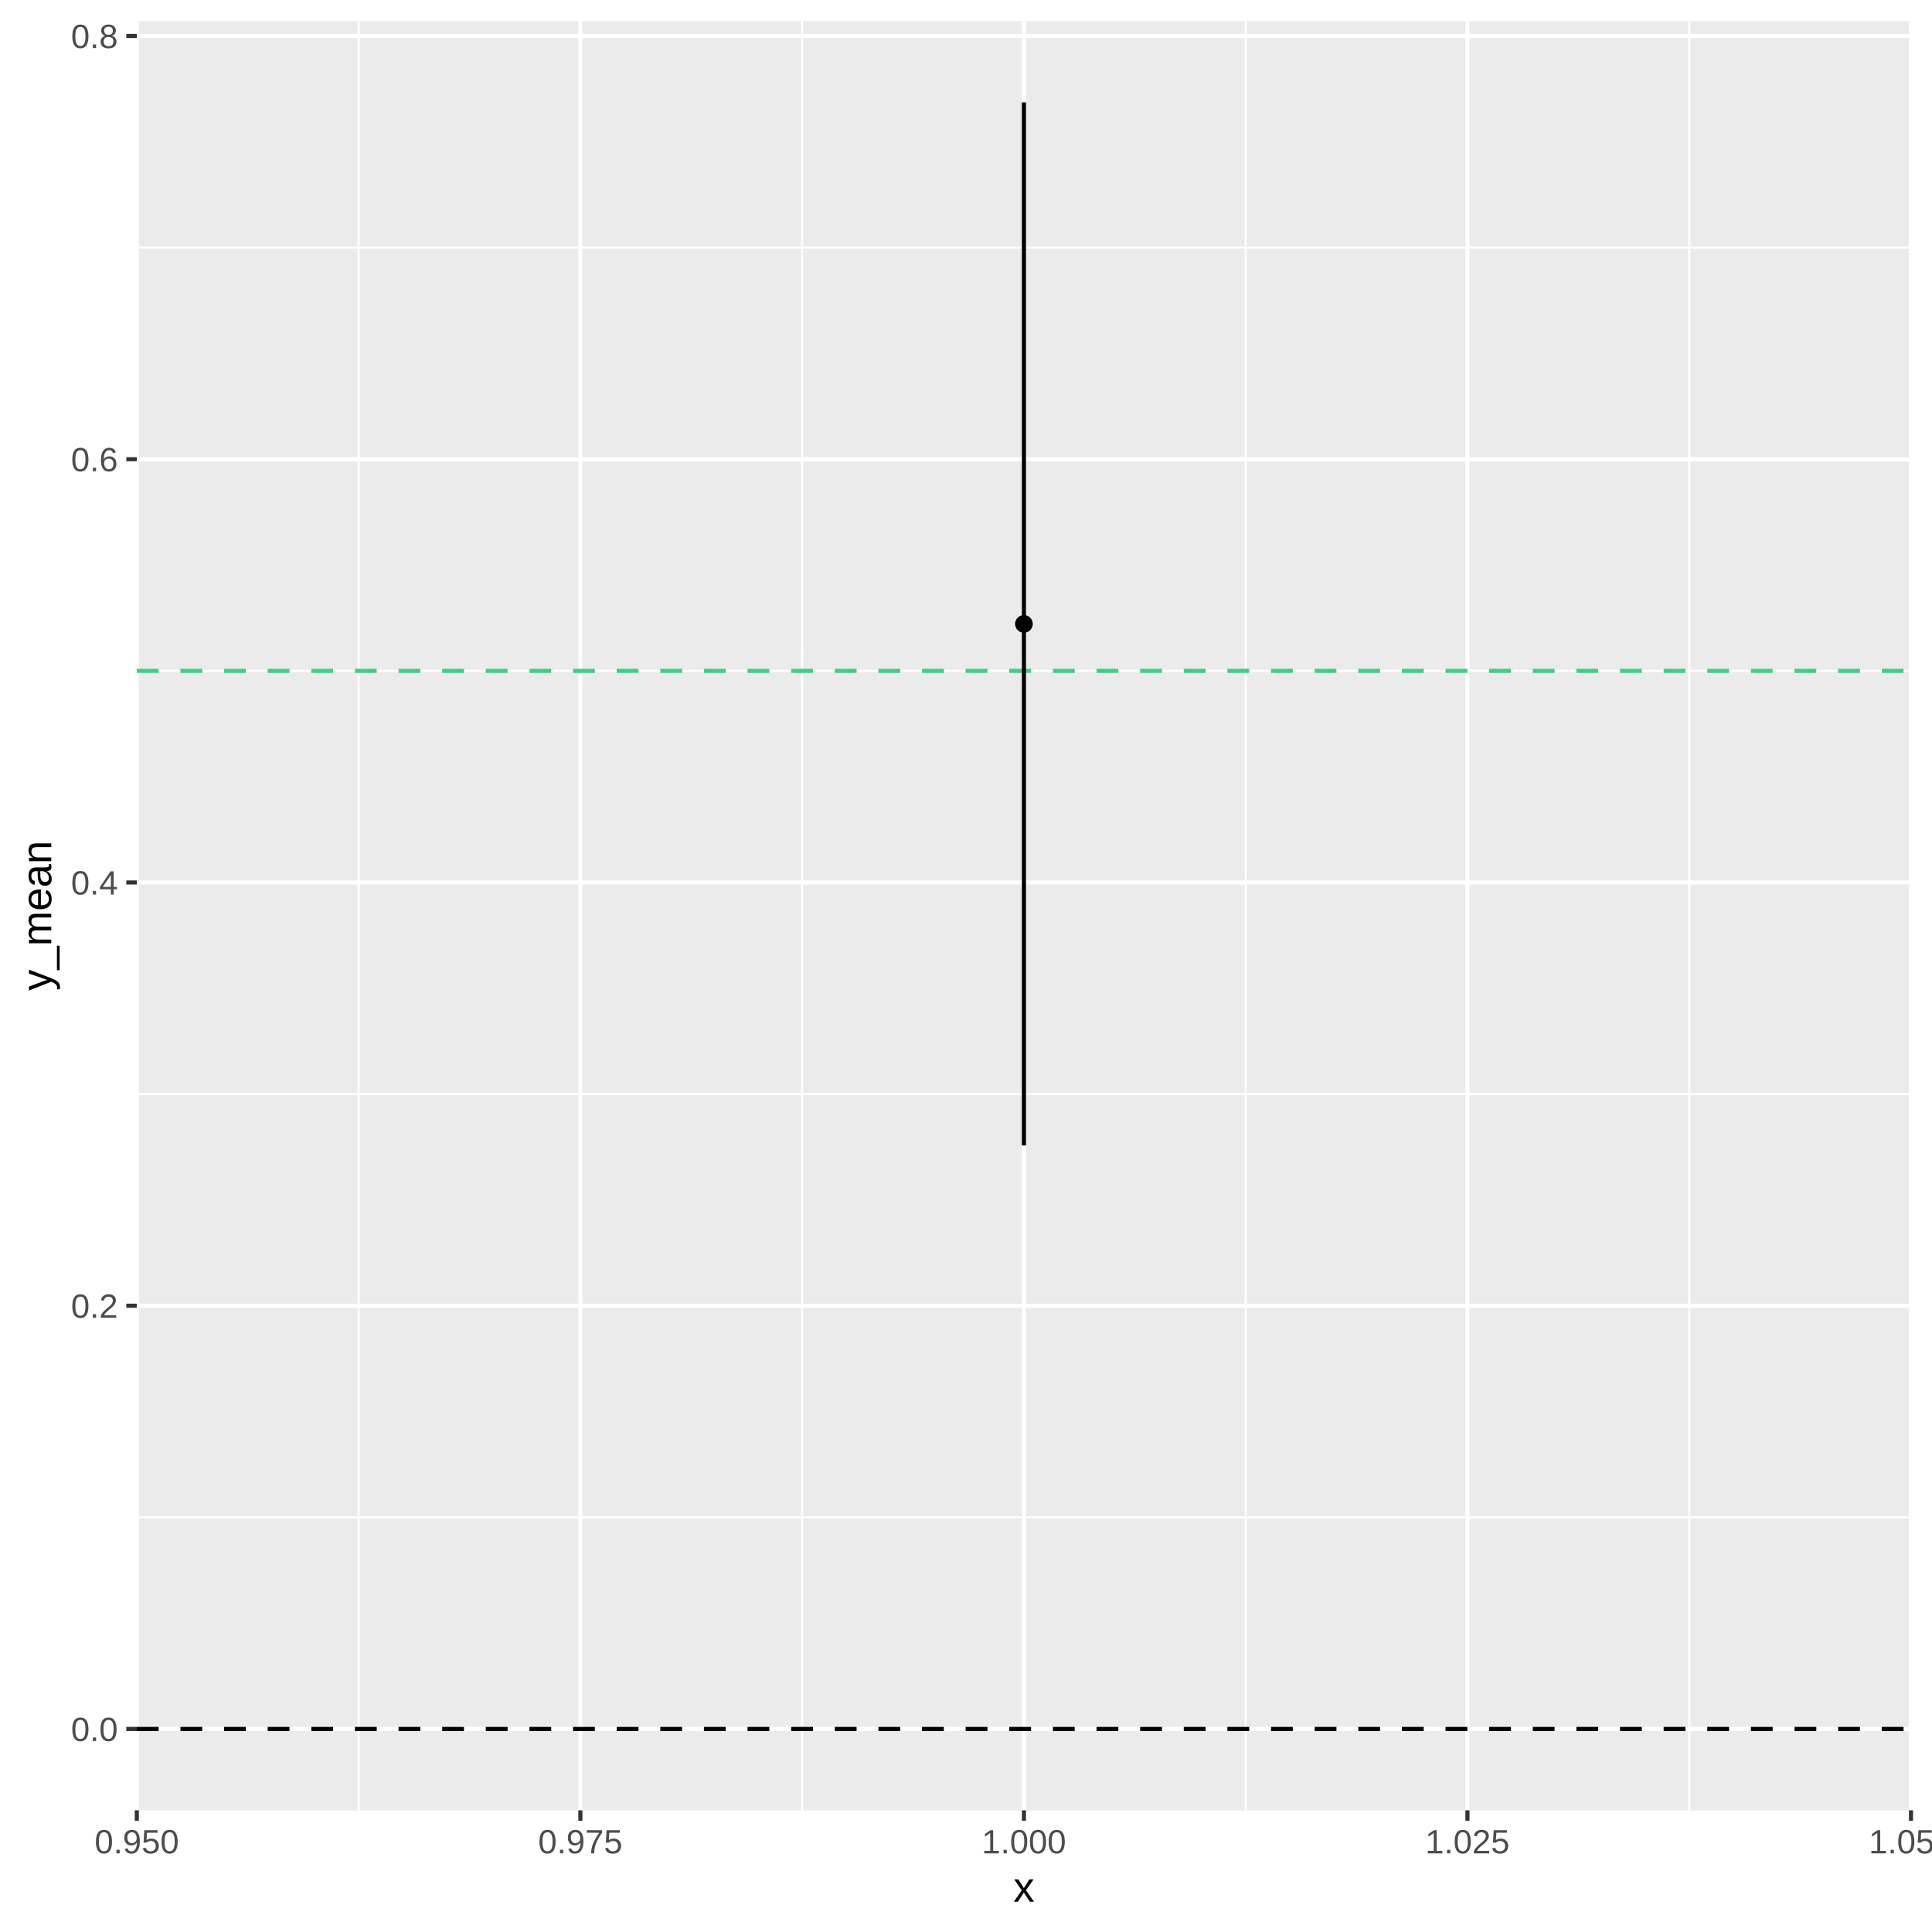
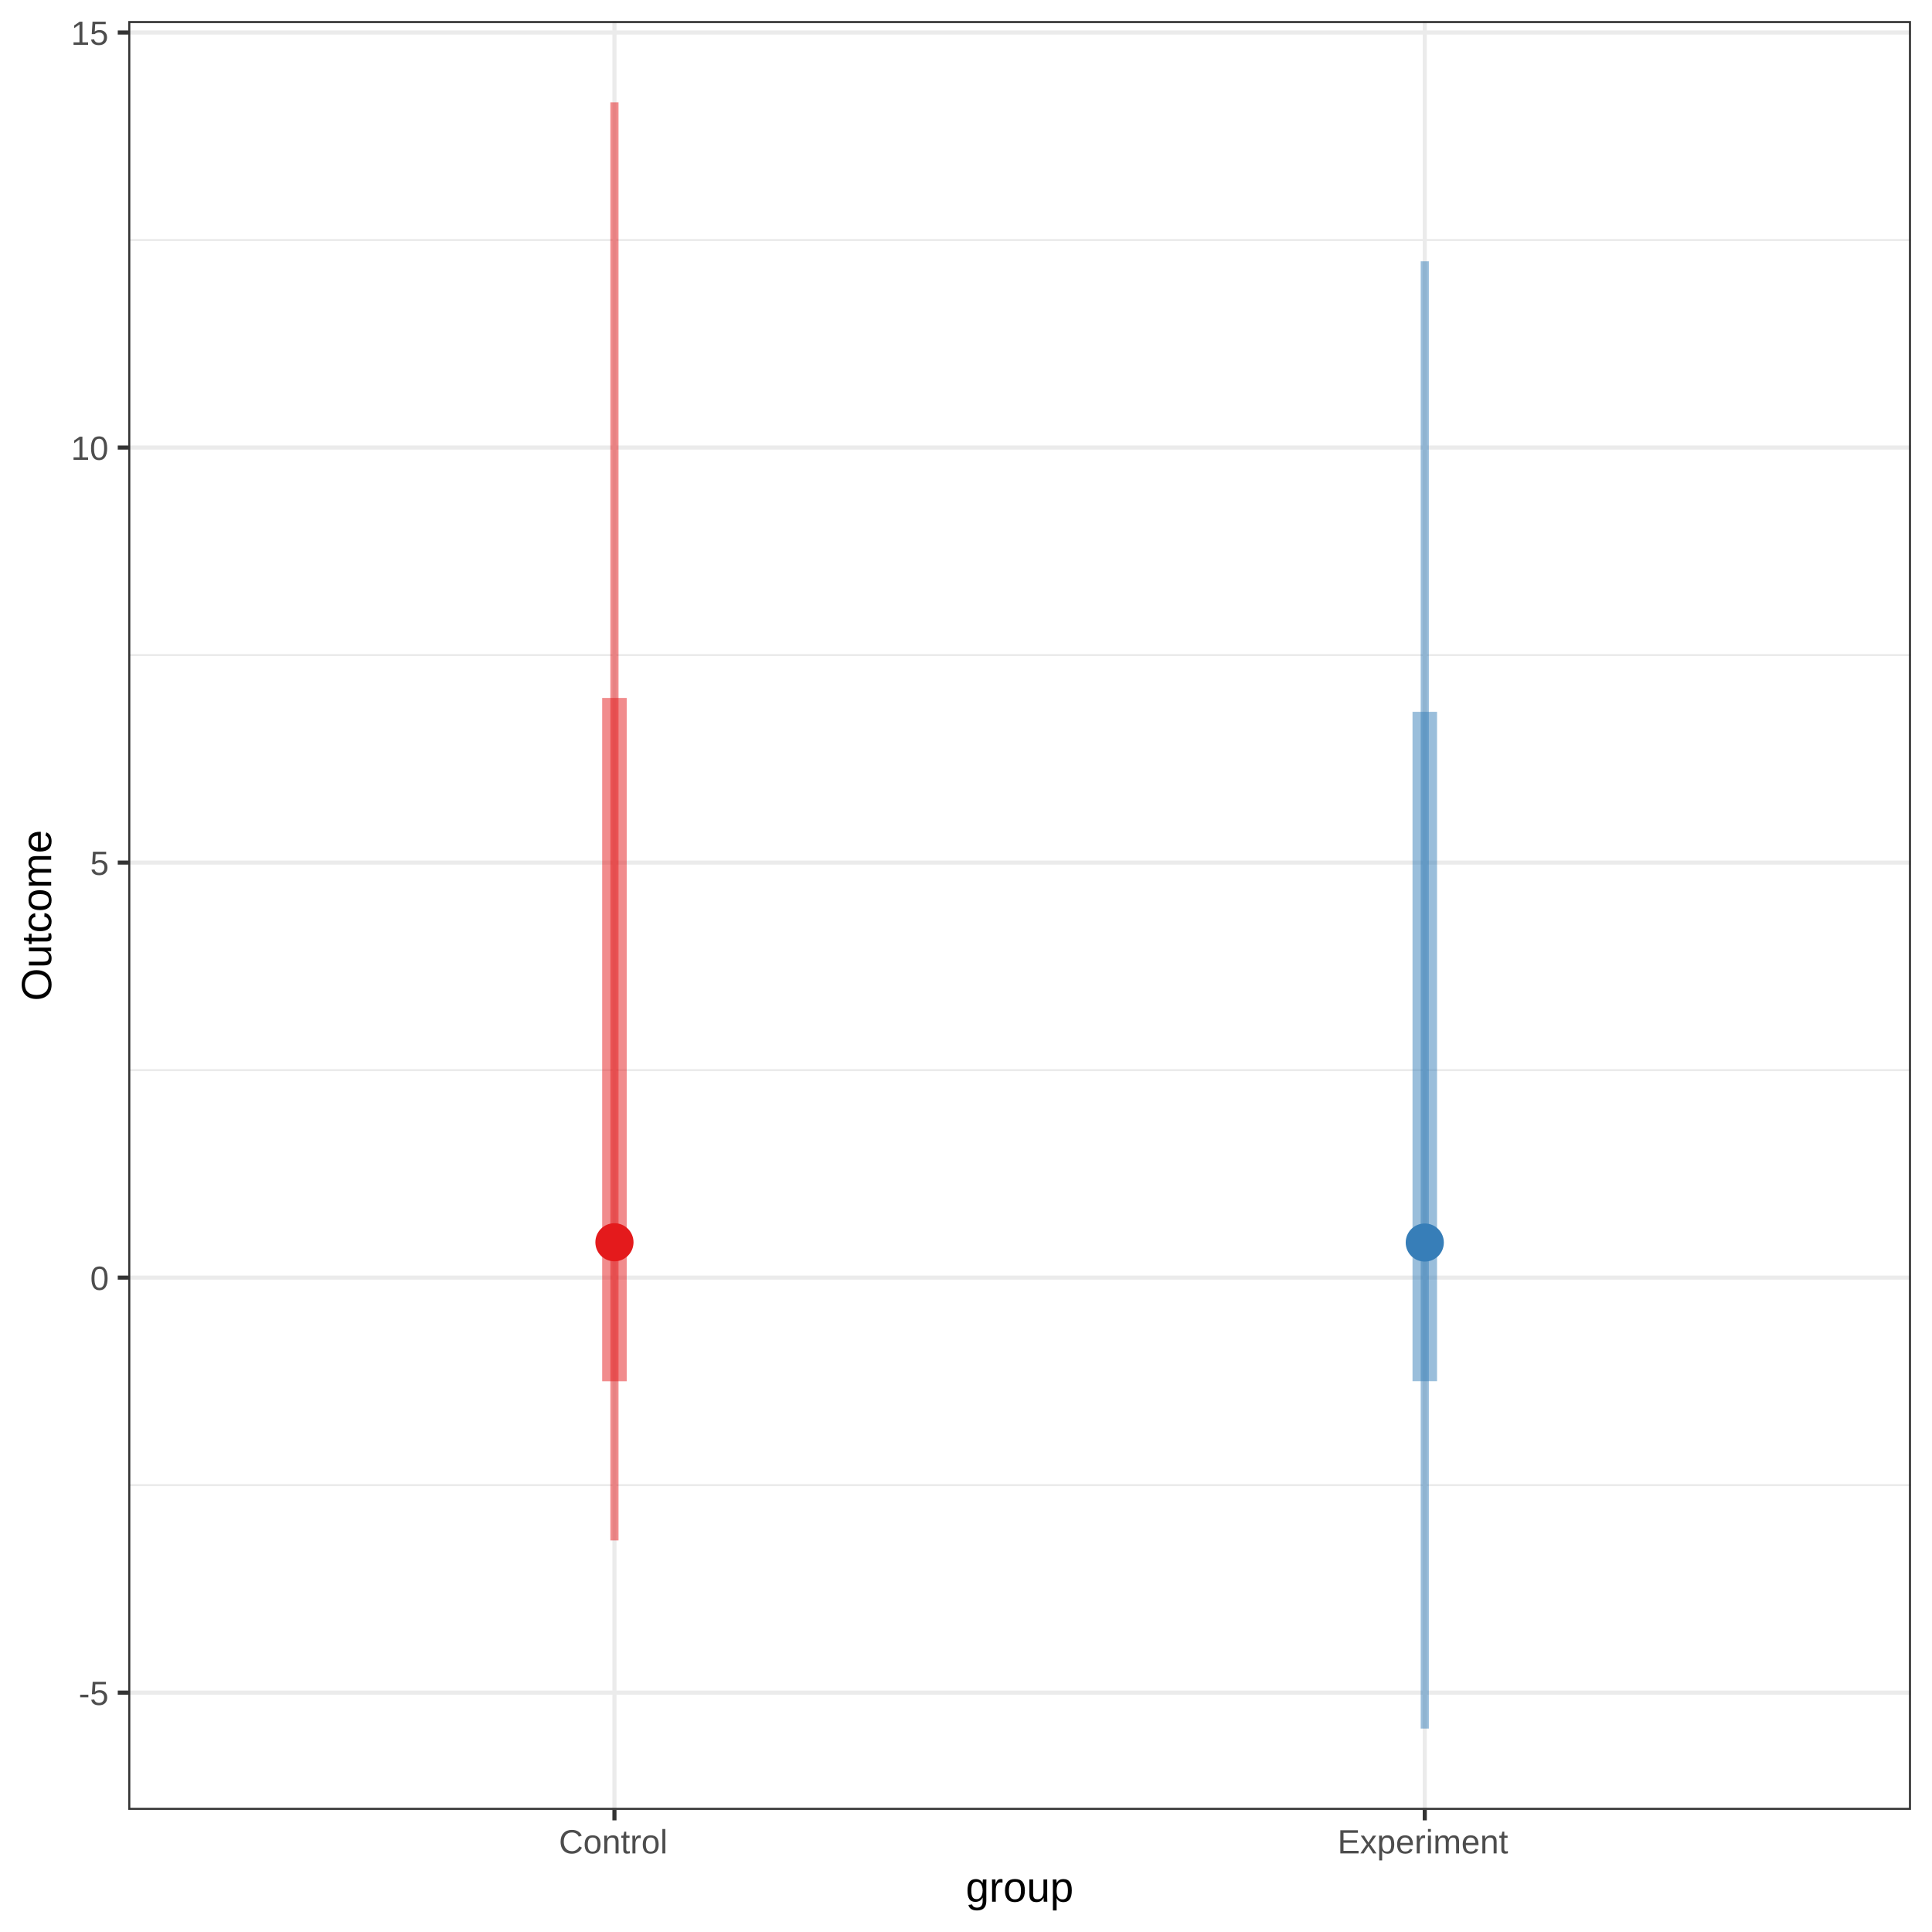
- <svg xmlns="http://www.w3.org/2000/svg" class="svglite" width="504.00pt" height="504.00pt" viewBox="0 0 504.00 504.00">
+ <svg xmlns="http://www.w3.org/2000/svg" viewBox="0 0 504.00 504.00">
  <defs>
    <style type="text/css">
-     .svglite line, .svglite polyline, .svglite polygon, .svglite path, .svglite rect, .svglite circle {
+     line, polyline, polygon, path, rect, circle {
      fill: none;
      stroke: #000000;
      stroke-linecap: round;
      stroke-linejoin: round;
      stroke-miterlimit: 10.00;
    }
  </style>
  </defs>
  <rect width="100%" height="100%" style="stroke: none; fill: #FFFFFF;" />
+   <rect x="0" y="0.00" width="504.00" height="504.00" style="stroke-width: 1.07; stroke: #FFFFFF; fill: #FFFFFF;" />
  <defs>
-     <clipPath id="cpMC4wMHw1MDQuMDB8MC4wMHw1MDQuMDA=">
+     <clipPath id="cpMzMuNDZ8NDk4LjUyfDQ3Mi4xNHw1LjQ4">
+       <rect x="33.46" y="5.48" width="465.06" height="466.66" />
+     </clipPath>
+   </defs>
+   <rect x="33.46" y="5.48" width="465.06" height="466.66" style="stroke-width: 1.07; stroke: none; fill: #FFFFFF;" clip-path="url(#cpMzMuNDZ8NDk4LjUyfDQ3Mi4xNHw1LjQ4)" />
+   <polyline points="33.46,387.43 498.52,387.43 " style="stroke-width: 0.53; stroke: #EBEBEB; stroke-linecap: butt;" clip-path="url(#cpMzMuNDZ8NDk4LjUyfDQ3Mi4xNHw1LjQ4)" />
+   <polyline points="33.46,279.16 498.52,279.16 " style="stroke-width: 0.53; stroke: #EBEBEB; stroke-linecap: butt;" clip-path="url(#cpMzMuNDZ8NDk4LjUyfDQ3Mi4xNHw1LjQ4)" />
+   <polyline points="33.46,170.89 498.52,170.89 " style="stroke-width: 0.53; stroke: #EBEBEB; stroke-linecap: butt;" clip-path="url(#cpMzMuNDZ8NDk4LjUyfDQ3Mi4xNHw1LjQ4)" />
+   <polyline points="33.46,62.62 498.52,62.62 " style="stroke-width: 0.53; stroke: #EBEBEB; stroke-linecap: butt;" clip-path="url(#cpMzMuNDZ8NDk4LjUyfDQ3Mi4xNHw1LjQ4)" />
+   <polyline points="33.46,441.56 498.52,441.56 " style="stroke-width: 1.07; stroke: #EBEBEB; stroke-linecap: butt;" clip-path="url(#cpMzMuNDZ8NDk4LjUyfDQ3Mi4xNHw1LjQ4)" />
+   <polyline points="33.46,333.29 498.52,333.29 " style="stroke-width: 1.07; stroke: #EBEBEB; stroke-linecap: butt;" clip-path="url(#cpMzMuNDZ8NDk4LjUyfDQ3Mi4xNHw1LjQ4)" />
+   <polyline points="33.46,225.02 498.52,225.02 " style="stroke-width: 1.07; stroke: #EBEBEB; stroke-linecap: butt;" clip-path="url(#cpMzMuNDZ8NDk4LjUyfDQ3Mi4xNHw1LjQ4)" />
+   <polyline points="33.46,116.75 498.52,116.75 " style="stroke-width: 1.07; stroke: #EBEBEB; stroke-linecap: butt;" clip-path="url(#cpMzMuNDZ8NDk4LjUyfDQ3Mi4xNHw1LjQ4)" />
+   <polyline points="33.46,8.48 498.52,8.48 " style="stroke-width: 1.07; stroke: #EBEBEB; stroke-linecap: butt;" clip-path="url(#cpMzMuNDZ8NDk4LjUyfDQ3Mi4xNHw1LjQ4)" />
+   <polyline points="160.29,472.14 160.29,5.48 " style="stroke-width: 1.07; stroke: #EBEBEB; stroke-linecap: butt;" clip-path="url(#cpMzMuNDZ8NDk4LjUyfDQ3Mi4xNHw1LjQ4)" />
+   <polyline points="371.68,472.14 371.68,5.48 " style="stroke-width: 1.07; stroke: #EBEBEB; stroke-linecap: butt;" clip-path="url(#cpMzMuNDZ8NDk4LjUyfDQ3Mi4xNHw1LjQ4)" />
+   <polyline points="160.29,182.07 160.29,182.07 " style="stroke-width: 6.40; stroke: #E41A1C; stroke-opacity: 0.50; stroke-linecap: butt;" clip-path="url(#cpMzMuNDZ8NDk4LjUyfDQ3Mi4xNHw1LjQ4)" />
+   <polyline points="160.29,182.07 160.29,360.33 " style="stroke-width: 6.40; stroke: #E41A1C; stroke-opacity: 0.50; stroke-linecap: butt;" clip-path="url(#cpMzMuNDZ8NDk4LjUyfDQ3Mi4xNHw1LjQ4)" />
+   <polyline points="160.29,360.33 160.29,360.33 " style="stroke-width: 6.40; stroke: #E41A1C; stroke-opacity: 0.50; stroke-linecap: butt;" clip-path="url(#cpMzMuNDZ8NDk4LjUyfDQ3Mi4xNHw1LjQ4)" />
+   <polyline points="371.68,185.69 371.68,185.69 " style="stroke-width: 6.40; stroke: #377EB8; stroke-opacity: 0.50; stroke-linecap: butt;" clip-path="url(#cpMzMuNDZ8NDk4LjUyfDQ3Mi4xNHw1LjQ4)" />
+   <polyline points="371.68,185.69 371.68,360.31 " style="stroke-width: 6.40; stroke: #377EB8; stroke-opacity: 0.50; stroke-linecap: butt;" clip-path="url(#cpMzMuNDZ8NDk4LjUyfDQ3Mi4xNHw1LjQ4)" />
+   <polyline points="371.68,360.31 371.68,360.31 " style="stroke-width: 6.40; stroke: #377EB8; stroke-opacity: 0.50; stroke-linecap: butt;" clip-path="url(#cpMzMuNDZ8NDk4LjUyfDQ3Mi4xNHw1LjQ4)" />
+   <polyline points="160.29,26.69 160.29,26.69 " style="stroke-width: 2.13; stroke: #E41A1C; stroke-opacity: 0.50; stroke-linecap: butt;" clip-path="url(#cpMzMuNDZ8NDk4LjUyfDQ3Mi4xNHw1LjQ4)" />
+   <polyline points="160.29,26.69 160.29,401.85 " style="stroke-width: 2.13; stroke: #E41A1C; stroke-opacity: 0.50; stroke-linecap: butt;" clip-path="url(#cpMzMuNDZ8NDk4LjUyfDQ3Mi4xNHw1LjQ4)" />
+   <polyline points="160.29,401.85 160.29,401.85 " style="stroke-width: 2.13; stroke: #E41A1C; stroke-opacity: 0.50; stroke-linecap: butt;" clip-path="url(#cpMzMuNDZ8NDk4LjUyfDQ3Mi4xNHw1LjQ4)" />
+   <polyline points="371.68,68.17 371.68,68.17 " style="stroke-width: 2.13; stroke: #377EB8; stroke-opacity: 0.50; stroke-linecap: butt;" clip-path="url(#cpMzMuNDZ8NDk4LjUyfDQ3Mi4xNHw1LjQ4)" />
+   <polyline points="371.68,68.17 371.68,450.93 " style="stroke-width: 2.13; stroke: #377EB8; stroke-opacity: 0.50; stroke-linecap: butt;" clip-path="url(#cpMzMuNDZ8NDk4LjUyfDQ3Mi4xNHw1LjQ4)" />
+   <polyline points="371.68,450.93 371.68,450.93 " style="stroke-width: 2.13; stroke: #377EB8; stroke-opacity: 0.50; stroke-linecap: butt;" clip-path="url(#cpMzMuNDZ8NDk4LjUyfDQ3Mi4xNHw1LjQ4)" />
+   <circle cx="160.29" cy="324.07" r="4.62" style="stroke-width: 0.71; stroke: #E41A1C; fill: #E41A1C;" clip-path="url(#cpMzMuNDZ8NDk4LjUyfDQ3Mi4xNHw1LjQ4)" />
+   <circle cx="371.68" cy="324.14" r="4.62" style="stroke-width: 0.71; stroke: #377EB8; fill: #377EB8;" clip-path="url(#cpMzMuNDZ8NDk4LjUyfDQ3Mi4xNHw1LjQ4)" />
+   <rect x="33.46" y="5.48" width="465.06" height="466.66" style="stroke-width: 1.07; stroke: #333333;" clip-path="url(#cpMzMuNDZ8NDk4LjUyfDQ3Mi4xNHw1LjQ4)" />
+   <defs>
+     <clipPath id="cpMC4wMHw1MDQuMDB8NTA0LjAwfDAuMDA=">
      <rect x="0.00" y="0.00" width="504.00" height="504.00" />
    </clipPath>
  </defs>
-   <g clip-path="url(#cpMC4wMHw1MDQuMDB8MC4wMHw1MDQuMDA=)">
-     <rect x="0.00" y="0.00" width="504.00" height="504.00" style="stroke-width: 1.07; stroke: #FFFFFF; fill: #FFFFFF;" />
+   <g clip-path="url(#cpMC4wMHw1MDQuMDB8NTA0LjAwfDAuMDA=)">
+     <text x="20.52" y="444.78" style="font-size: 8.80px; fill: #4D4D4D; font-family: Arial;" textLength="8.00px" lengthAdjust="spacingAndGlyphs">-5</text>
  </g>
-   <defs>
-     <clipPath id="cpMzUuNjl8NDk4LjUyfDUuNDh8NDcyLjI1">
-       <rect x="35.69" y="5.48" width="462.83" height="466.77" />
-     </clipPath>
-   </defs>
-   <g clip-path="url(#cpMzUuNjl8NDk4LjUyfDUuNDh8NDcyLjI1)">
-     <rect x="35.69" y="5.48" width="462.83" height="466.77" style="stroke-width: 1.07; stroke: none; fill: #EBEBEB;" />
-     <polyline points="35.69,395.83 498.52,395.83 " style="stroke-width: 0.53; stroke: #FFFFFF; stroke-linecap: butt;" />
-     <polyline points="35.69,285.41 498.52,285.41 " style="stroke-width: 0.53; stroke: #FFFFFF; stroke-linecap: butt;" />
-     <polyline points="35.69,175.00 498.52,175.00 " style="stroke-width: 0.53; stroke: #FFFFFF; stroke-linecap: butt;" />
-     <polyline points="35.69,64.59 498.52,64.59 " style="stroke-width: 0.53; stroke: #FFFFFF; stroke-linecap: butt;" />
-     <polyline points="93.55,472.25 93.55,5.48 " style="stroke-width: 0.53; stroke: #FFFFFF; stroke-linecap: butt;" />
-     <polyline points="209.25,472.25 209.25,5.48 " style="stroke-width: 0.53; stroke: #FFFFFF; stroke-linecap: butt;" />
-     <polyline points="324.96,472.25 324.96,5.48 " style="stroke-width: 0.53; stroke: #FFFFFF; stroke-linecap: butt;" />
-     <polyline points="440.67,472.25 440.67,5.48 " style="stroke-width: 0.53; stroke: #FFFFFF; stroke-linecap: butt;" />
-     <polyline points="35.69,451.03 498.52,451.03 " style="stroke-width: 1.07; stroke: #FFFFFF; stroke-linecap: butt;" />
-     <polyline points="35.69,340.62 498.52,340.62 " style="stroke-width: 1.07; stroke: #FFFFFF; stroke-linecap: butt;" />
-     <polyline points="35.69,230.21 498.52,230.21 " style="stroke-width: 1.07; stroke: #FFFFFF; stroke-linecap: butt;" />
-     <polyline points="35.69,119.80 498.52,119.80 " style="stroke-width: 1.07; stroke: #FFFFFF; stroke-linecap: butt;" />
-     <polyline points="35.69,9.38 498.52,9.38 " style="stroke-width: 1.07; stroke: #FFFFFF; stroke-linecap: butt;" />
-     <polyline points="35.69,472.25 35.69,5.48 " style="stroke-width: 1.07; stroke: #FFFFFF; stroke-linecap: butt;" />
-     <polyline points="151.40,472.25 151.40,5.48 " style="stroke-width: 1.07; stroke: #FFFFFF; stroke-linecap: butt;" />
-     <polyline points="267.11,472.25 267.11,5.48 " style="stroke-width: 1.07; stroke: #FFFFFF; stroke-linecap: butt;" />
-     <polyline points="382.81,472.25 382.81,5.48 " style="stroke-width: 1.07; stroke: #FFFFFF; stroke-linecap: butt;" />
-     <polyline points="498.52,472.25 498.52,5.48 " style="stroke-width: 1.07; stroke: #FFFFFF; stroke-linecap: butt;" />
-     <line x1="35.69" y1="451.03" x2="498.52" y2="451.03" style="stroke-width: 1.07; stroke-dasharray: 5.69,5.69; stroke-linecap: butt;" />
-     <line x1="35.69" y1="175.00" x2="498.52" y2="175.00" style="stroke-width: 1.07; stroke: #43CD80; stroke-dasharray: 5.69,5.69; stroke-linecap: butt;" />
-     <polyline points="267.11,26.70 267.11,26.70 " style="stroke-width: 1.07; stroke-linecap: butt;" />
-     <polyline points="267.11,26.70 267.11,298.82 " style="stroke-width: 1.07; stroke-linecap: butt;" />
-     <polyline points="267.11,298.82 267.11,298.82 " style="stroke-width: 1.07; stroke-linecap: butt;" />
-     <circle cx="267.11" cy="162.76" r="1.95" style="stroke-width: 0.71; fill: #000000;" />
+   <g clip-path="url(#cpMC4wMHw1MDQuMDB8NTA0LjAwfDAuMDA=)">
+     <text x="23.52" y="336.51" style="font-size: 8.80px; fill: #4D4D4D; font-family: Arial;" textLength="5.01px" lengthAdjust="spacingAndGlyphs">0</text>
  </g>
-   <g clip-path="url(#cpMC4wMHw1MDQuMDB8MC4wMHw1MDQuMDA=)">
-     <text x="30.76" y="454.19" text-anchor="end" style="font-size: 8.80px; fill: #4D4D4D; font-family: Arial;" textLength="12.23px" lengthAdjust="spacingAndGlyphs">0.0</text>
-     <text x="30.76" y="343.77" text-anchor="end" style="font-size: 8.80px; fill: #4D4D4D; font-family: Arial;" textLength="12.23px" lengthAdjust="spacingAndGlyphs">0.2</text>
-     <text x="30.76" y="233.36" text-anchor="end" style="font-size: 8.80px; fill: #4D4D4D; font-family: Arial;" textLength="12.23px" lengthAdjust="spacingAndGlyphs">0.4</text>
-     <text x="30.76" y="122.95" text-anchor="end" style="font-size: 8.80px; fill: #4D4D4D; font-family: Arial;" textLength="12.23px" lengthAdjust="spacingAndGlyphs">0.6</text>
-     <text x="30.76" y="12.54" text-anchor="end" style="font-size: 8.80px; fill: #4D4D4D; font-family: Arial;" textLength="12.23px" lengthAdjust="spacingAndGlyphs">0.8</text>
-     <polyline points="32.95,451.03 35.69,451.03 " style="stroke-width: 1.07; stroke: #333333; stroke-linecap: butt;" />
-     <polyline points="32.95,340.62 35.69,340.62 " style="stroke-width: 1.07; stroke: #333333; stroke-linecap: butt;" />
-     <polyline points="32.95,230.21 35.69,230.21 " style="stroke-width: 1.07; stroke: #333333; stroke-linecap: butt;" />
-     <polyline points="32.95,119.80 35.69,119.80 " style="stroke-width: 1.07; stroke: #333333; stroke-linecap: butt;" />
-     <polyline points="32.95,9.38 35.69,9.38 " style="stroke-width: 1.07; stroke: #333333; stroke-linecap: butt;" />
-     <polyline points="35.69,474.99 35.69,472.25 " style="stroke-width: 1.07; stroke: #333333; stroke-linecap: butt;" />
-     <polyline points="151.40,474.99 151.40,472.25 " style="stroke-width: 1.07; stroke: #333333; stroke-linecap: butt;" />
-     <polyline points="267.11,474.99 267.11,472.25 " style="stroke-width: 1.07; stroke: #333333; stroke-linecap: butt;" />
-     <polyline points="382.81,474.99 382.81,472.25 " style="stroke-width: 1.07; stroke: #333333; stroke-linecap: butt;" />
-     <polyline points="498.52,474.99 498.52,472.25 " style="stroke-width: 1.07; stroke: #333333; stroke-linecap: butt;" />
-     <text x="35.69" y="483.49" text-anchor="middle" style="font-size: 8.80px; fill: #4D4D4D; font-family: Arial;" textLength="22.02px" lengthAdjust="spacingAndGlyphs">0.950</text>
-     <text x="151.40" y="483.49" text-anchor="middle" style="font-size: 8.80px; fill: #4D4D4D; font-family: Arial;" textLength="22.02px" lengthAdjust="spacingAndGlyphs">0.975</text>
-     <text x="267.11" y="483.49" text-anchor="middle" style="font-size: 8.80px; fill: #4D4D4D; font-family: Arial;" textLength="22.02px" lengthAdjust="spacingAndGlyphs">1.000</text>
-     <text x="382.81" y="483.49" text-anchor="middle" style="font-size: 8.80px; fill: #4D4D4D; font-family: Arial;" textLength="22.02px" lengthAdjust="spacingAndGlyphs">1.025</text>
-     <text x="498.52" y="483.49" text-anchor="middle" style="font-size: 8.80px; fill: #4D4D4D; font-family: Arial;" textLength="22.02px" lengthAdjust="spacingAndGlyphs">1.050</text>
-     <text x="267.11" y="496.10" text-anchor="middle" style="font-size: 11.00px; font-family: Arial;" textLength="5.50px" lengthAdjust="spacingAndGlyphs">x</text>
-     <text transform="translate(13.37,238.87) rotate(-90)" text-anchor="middle" style="font-size: 11.00px; font-family: Arial;" textLength="39.15px" lengthAdjust="spacingAndGlyphs">y_mean</text>
+   <g clip-path="url(#cpMC4wMHw1MDQuMDB8NTA0LjAwfDAuMDA=)">
+     <text x="23.52" y="228.24" style="font-size: 8.80px; fill: #4D4D4D; font-family: Arial;" textLength="5.01px" lengthAdjust="spacingAndGlyphs">5</text>
+   </g>
+   <g clip-path="url(#cpMC4wMHw1MDQuMDB8NTA0LjAwfDAuMDA=)">
+     <text x="18.51" y="119.97" style="font-size: 8.80px; fill: #4D4D4D; font-family: Arial;" textLength="10.01px" lengthAdjust="spacingAndGlyphs">10</text>
+   </g>
+   <g clip-path="url(#cpMC4wMHw1MDQuMDB8NTA0LjAwfDAuMDA=)">
+     <text x="18.51" y="11.70" style="font-size: 8.80px; fill: #4D4D4D; font-family: Arial;" textLength="10.01px" lengthAdjust="spacingAndGlyphs">15</text>
+   </g>
+   <polyline points="30.72,441.56 33.46,441.56 " style="stroke-width: 1.07; stroke: #333333; stroke-linecap: butt;" clip-path="url(#cpMC4wMHw1MDQuMDB8NTA0LjAwfDAuMDA=)" />
+   <polyline points="30.72,333.29 33.46,333.29 " style="stroke-width: 1.07; stroke: #333333; stroke-linecap: butt;" clip-path="url(#cpMC4wMHw1MDQuMDB8NTA0LjAwfDAuMDA=)" />
+   <polyline points="30.72,225.02 33.46,225.02 " style="stroke-width: 1.07; stroke: #333333; stroke-linecap: butt;" clip-path="url(#cpMC4wMHw1MDQuMDB8NTA0LjAwfDAuMDA=)" />
+   <polyline points="30.72,116.75 33.46,116.75 " style="stroke-width: 1.07; stroke: #333333; stroke-linecap: butt;" clip-path="url(#cpMC4wMHw1MDQuMDB8NTA0LjAwfDAuMDA=)" />
+   <polyline points="30.72,8.48 33.46,8.48 " style="stroke-width: 1.07; stroke: #333333; stroke-linecap: butt;" clip-path="url(#cpMC4wMHw1MDQuMDB8NTA0LjAwfDAuMDA=)" />
+   <polyline points="160.29,474.88 160.29,472.14 " style="stroke-width: 1.07; stroke: #333333; stroke-linecap: butt;" clip-path="url(#cpMC4wMHw1MDQuMDB8NTA0LjAwfDAuMDA=)" />
+   <polyline points="371.68,474.88 371.68,472.14 " style="stroke-width: 1.07; stroke: #333333; stroke-linecap: butt;" clip-path="url(#cpMC4wMHw1MDQuMDB8NTA0LjAwfDAuMDA=)" />
+   <g clip-path="url(#cpMC4wMHw1MDQuMDB8NTA0LjAwfDAuMDA=)">
+     <text x="145.79" y="483.51" style="font-size: 8.80px; fill: #4D4D4D; font-family: Arial;" textLength="29.01px" lengthAdjust="spacingAndGlyphs">Control</text>
+   </g>
+   <g clip-path="url(#cpMC4wMHw1MDQuMDB8NTA0LjAwfDAuMDA=)">
+     <text x="348.93" y="483.51" style="font-size: 8.80px; fill: #4D4D4D; font-family: Arial;" textLength="45.52px" lengthAdjust="spacingAndGlyphs">Experiment</text>
+   </g>
+   <g clip-path="url(#cpMC4wMHw1MDQuMDB8NTA0LjAwfDAuMDA=)">
+     <text x="251.92" y="496.10" style="font-size: 11.00px; font-family: Arial;" textLength="28.13px" lengthAdjust="spacingAndGlyphs">group</text>
+   </g>
+   <g clip-path="url(#cpMC4wMHw1MDQuMDB8NTA0LjAwfDAuMDA=)">
+     <text transform="translate(13.35,261.12) rotate(-90)" style="font-size: 11.00px; font-family: Arial;" textLength="44.63px" lengthAdjust="spacingAndGlyphs">Outcome</text>
  </g>
</svg>
